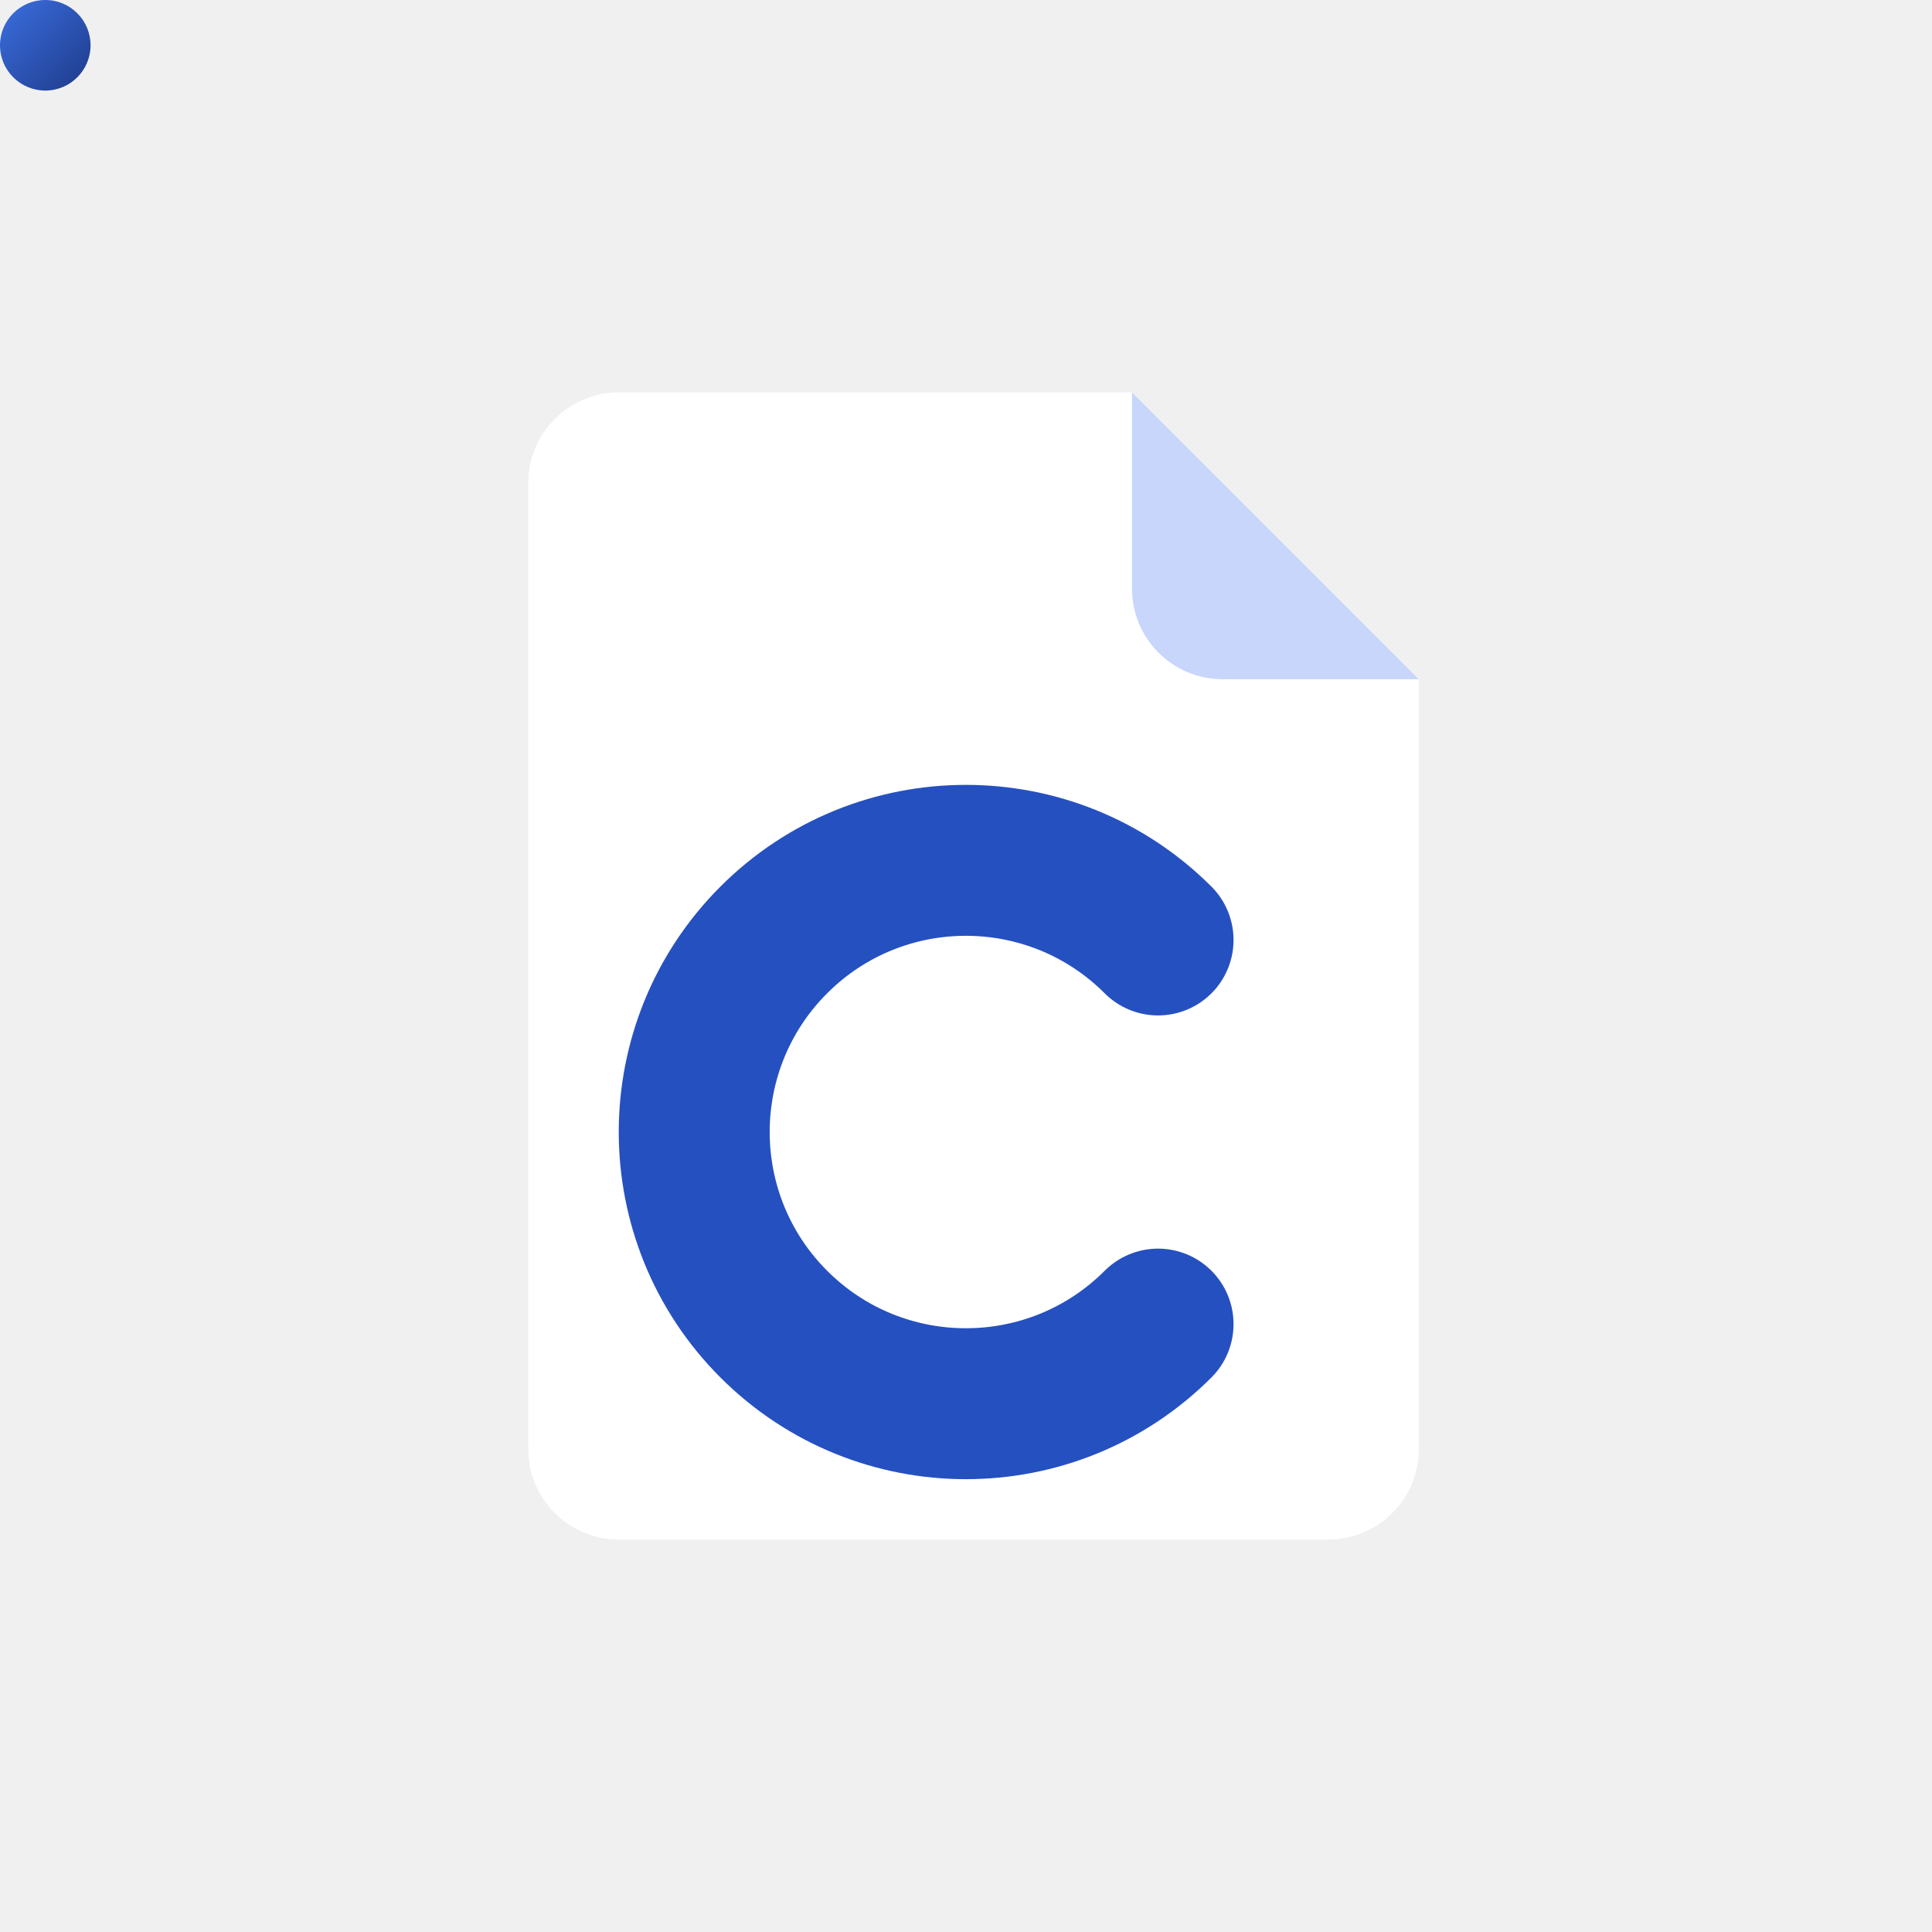
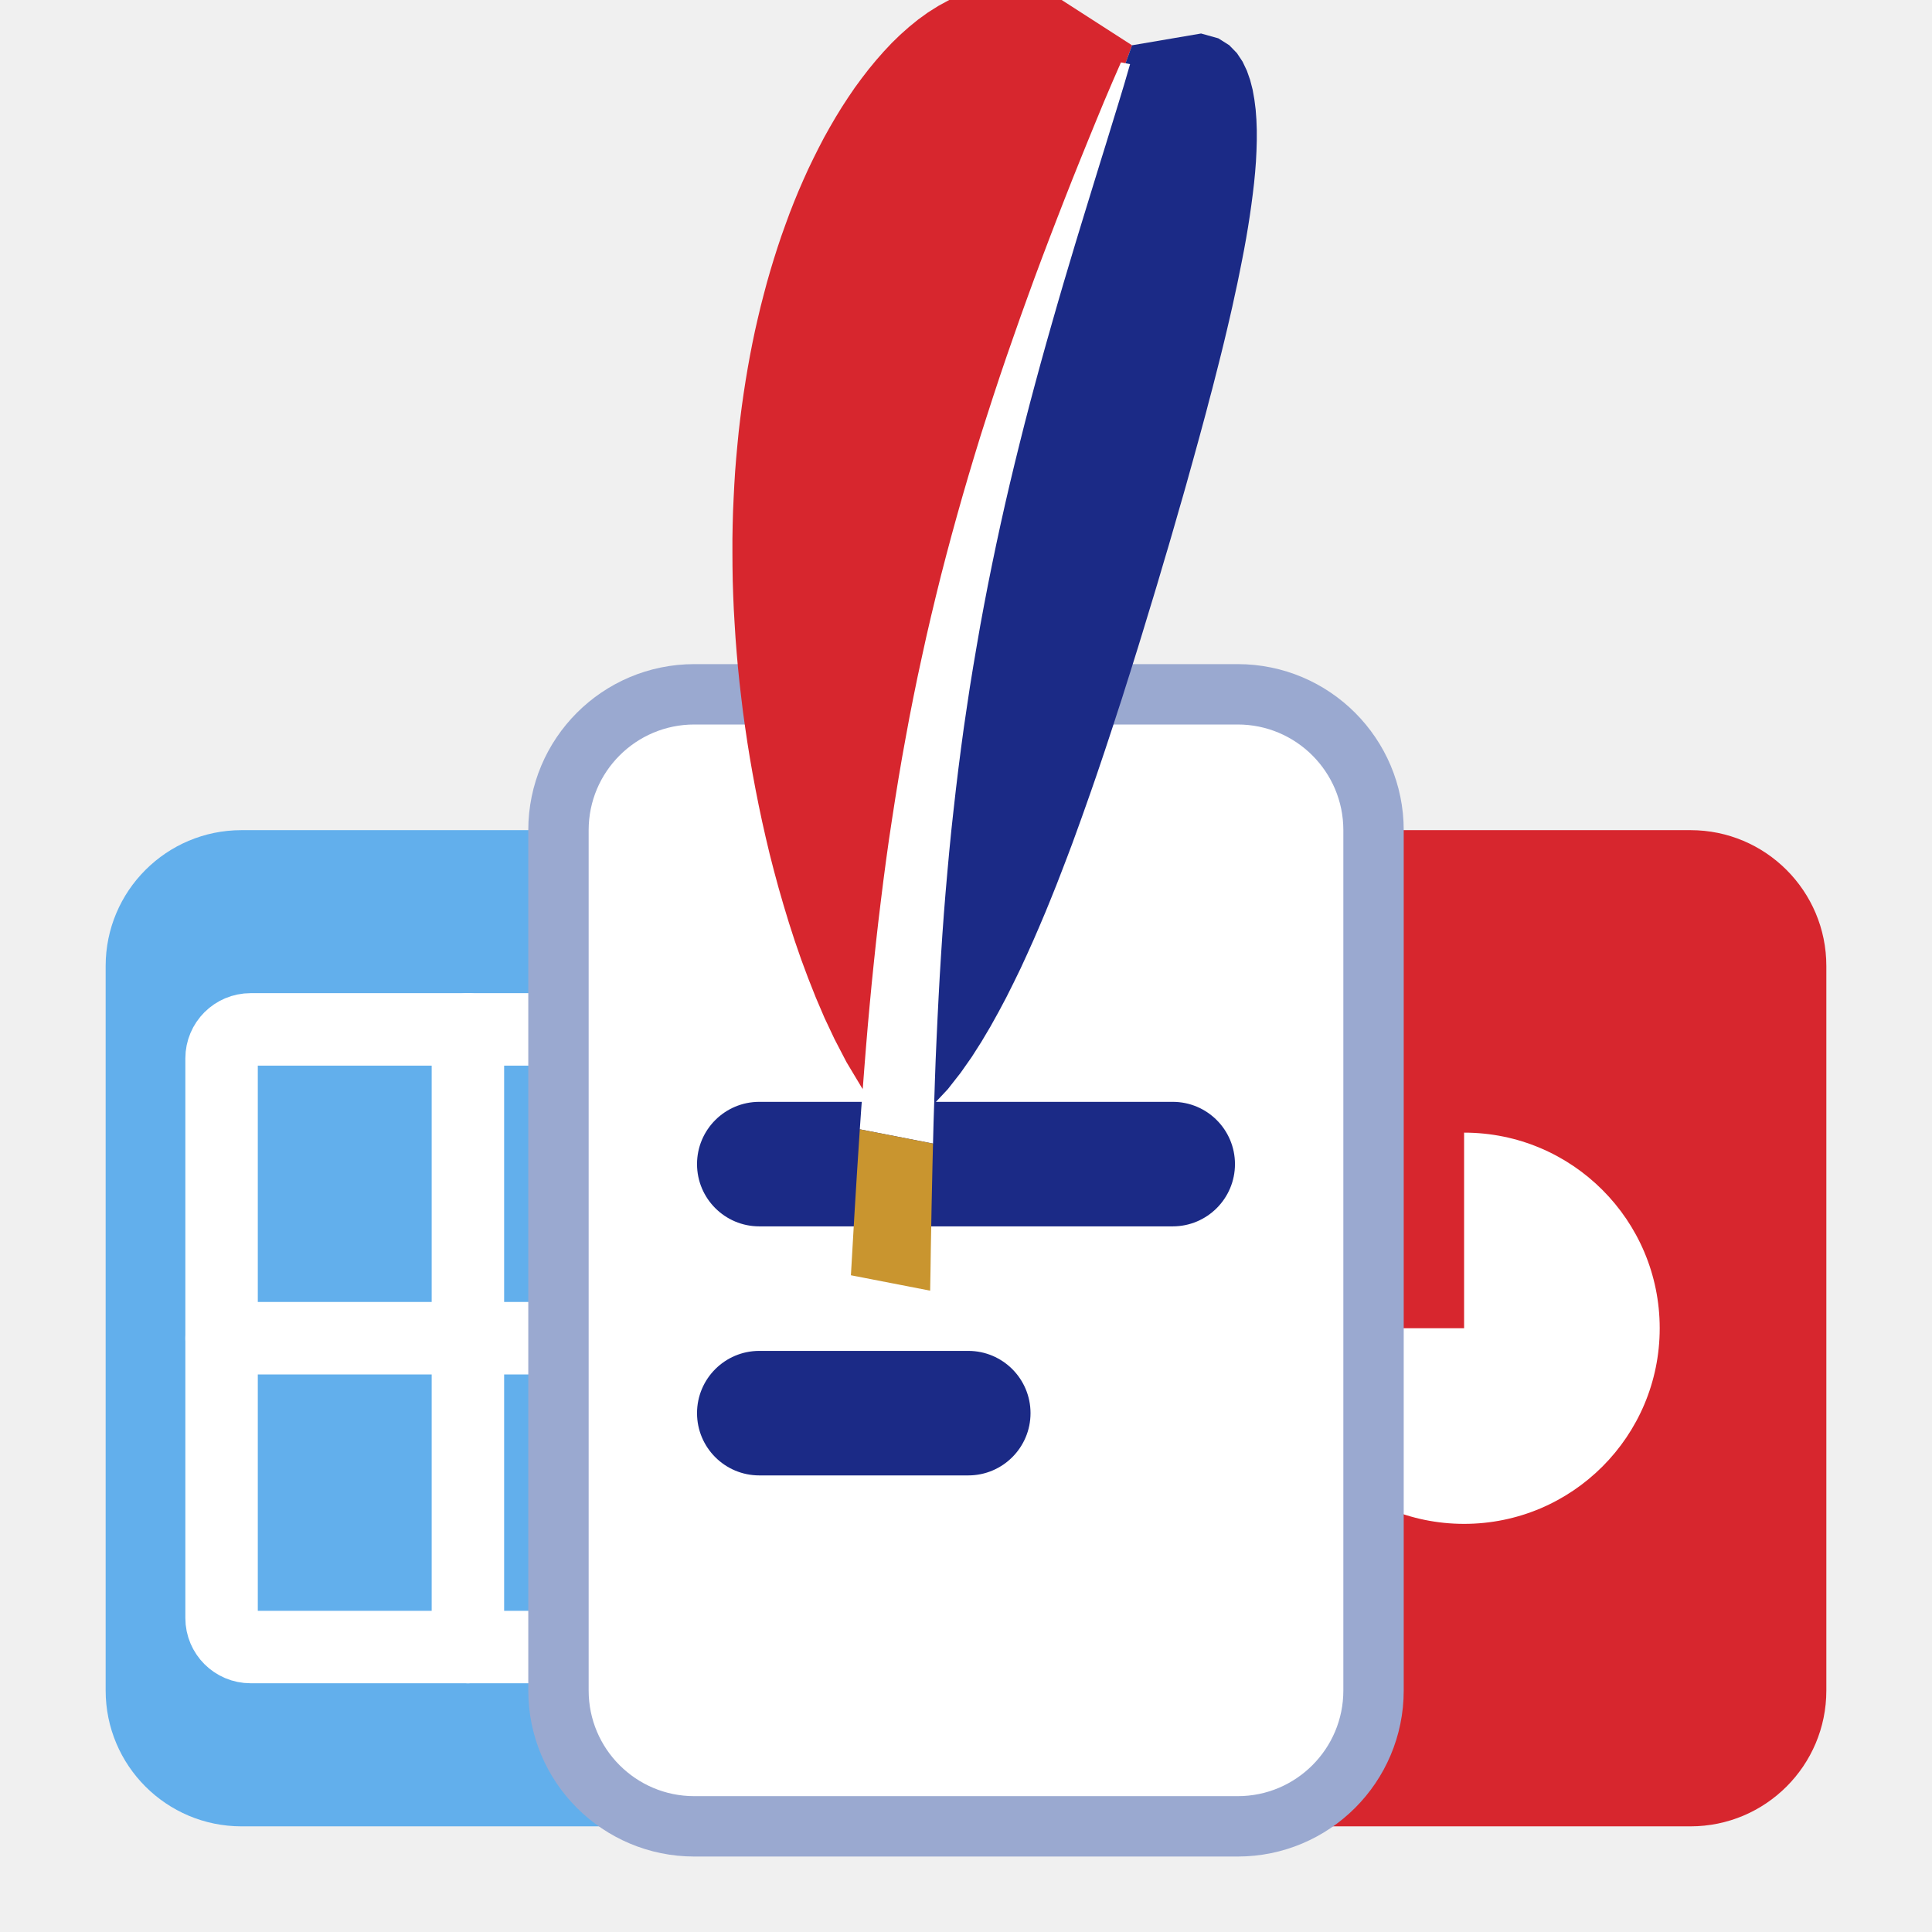
- <svg xmlns="http://www.w3.org/2000/svg" viewBox="0 0 512 512" width="24px" height="24px">
-   <defs>
-     <linearGradient id="ti" x1="0" y1="0" x2="1" y2="1">
-       <stop offset="0" stop-color="#3B6FE0" />
-       <stop offset="1" stop-color="#1E3A8A" />
-     </linearGradient>
-   </defs>
-   <rect width="24px" height="24px" rx="112" fill="url(#ti)" />
-   <path d="M164 104h136l76 76v204a24 24 0 0 1-24 24H164a24 24 0 0 1-24-24V128a24 24 0 0 1 24-24z" fill="#fff" />
-   <path d="M300 104v52a24 24 0 0 0 24 24h52z" fill="#C7D6FA" />
-   <path d="M306.9 249.1A72 72 0 1 0 306.9 350.9" fill="none" stroke="#2550C0" stroke-width="40" stroke-linecap="round" />
+ <svg xmlns="http://www.w3.org/2000/svg" viewBox="0 0 256 256" width="24px" height="24px">
+   <g transform="translate(0.00 0.00) scale(1)">
+     <defs>
+       <linearGradient id="p5sog75" gradientUnits="userSpaceOnUse" x1="121.84" y1="150.32" x2="150" y2="6">
+         <stop offset="0" stop-color="#D7262E" />
+         <stop offset="1" stop-color="#D7262E" />
+       </linearGradient>
+       <linearGradient id="p5sog76" gradientUnits="userSpaceOnUse" x1="121.84" y1="150.32" x2="150" y2="6">
+         <stop offset="0" stop-color="#1B2A86" />
+         <stop offset="1" stop-color="#1B2A86" />
+       </linearGradient>
+     </defs>
+     <rect x="14" y="110" width="96" height="132" rx="18" fill="#62AFEC" />
+     <rect x="29.36" y="136.4" width="65.28" height="81.84" rx="3.84" fill="none" stroke="#FFFFFF" stroke-width="9.6" stroke-linecap="round" stroke-linejoin="round" />
+     <line x1="62" y1="136.4" x2="62" y2="218.24" fill="none" stroke="#FFFFFF" stroke-width="9.6" stroke-linecap="round" stroke-linejoin="round" />
+     <line x1="29.36" y1="177.32" x2="94.64" y2="177.32" fill="none" stroke="#FFFFFF" stroke-width="9.6" stroke-linecap="round" stroke-linejoin="round" />
+     <rect x="146" y="110" width="96" height="132" rx="18" fill="#D7262E" />
+     <path d="M194,176 V150.08 A25.92,25.92 0 1 1 168.08,176 Z" fill="#FFFFFF" />
+     <rect x="74" y="92" width="108" height="150" rx="18" fill="#FFFFFF" />
+     <rect x="74" y="92" width="108" height="150" rx="18" fill="none" stroke="#9AA9D0" stroke-width="8" stroke-linecap="round" stroke-linejoin="round" />
+     <rect x="92.36" y="146" width="71.28" height="16.5" rx="8.25" fill="#1B2A86" />
+     <rect x="92.36" y="179" width="44.19" height="16.5" rx="8.25" fill="#1B2A86" />
+     <polygon points="118.82,149.73 118.9,148.08 118.98,146.43 119.07,144.79 119.16,143.14 119.25,141.49 119.35,139.85 119.45,138.2 119.56,136.56 119.67,134.92 119.79,133.27 119.91,131.63 120.03,129.99 120.16,128.35 120.3,126.71 120.44,125.08 120.59,123.44 120.74,121.81 120.9,120.17 121.06,118.54 121.24,116.91 121.41,115.28 121.6,113.65 121.79,112.02 121.99,110.4 122.19,108.77 122.41,107.15 122.63,105.53 122.85,103.91 123.09,102.29 123.33,100.67 123.58,99.06 123.83,97.44 124.1,95.83 124.37,94.22 124.65,92.61 124.94,91 125.23,89.39 125.53,87.79 125.84,86.18 126.16,84.58 126.49,82.98 126.82,81.38 127.16,79.78 127.51,78.18 127.87,76.59 128.23,74.99 128.6,73.4 128.98,71.81 129.37,70.22 129.76,68.63 130.16,67.05 130.57,65.46 130.98,63.88 131.41,62.3 131.84,60.72 132.27,59.14 132.71,57.56 133.16,55.98 133.62,54.41 134.08,52.83 134.55,51.26 135.02,49.69 135.5,48.12 135.99,46.55 136.48,44.98 136.98,43.41 137.48,41.84 137.99,40.28 138.5,38.71 139.02,37.15 139.54,35.59 140.06,34.02 140.59,32.46 141.12,30.9 141.66,29.34 142.2,27.78 142.74,26.22 143.29,24.67 143.84,23.11 144.39,21.55 144.95,20 145.5,18.44 146.06,16.88 146.62,15.33 147.18,13.77 147.74,12.22 148.31,10.66 148.87,9.11 149.44,7.55 150,6 150,6 139.39,-0.83 135.88,-1.73 133.25,-1.91 131.05,-1.72 129.13,-1.3 127.4,-0.72 125.81,-0.02 124.34,0.78 122.96,1.65 121.67,2.58 120.44,3.58 119.27,4.62 118.16,5.7 117.1,6.83 116.08,7.99 115.1,9.18 114.16,10.4 113.25,11.64 112.38,12.92 111.54,14.21 110.73,15.53 109.95,16.87 109.19,18.23 108.47,19.61 107.77,21.01 107.09,22.42 106.44,23.86 105.81,25.31 105.21,26.77 104.63,28.25 104.08,29.75 103.54,31.26 103.03,32.78 102.54,34.32 102.07,35.87 101.62,37.44 101.2,39.02 100.79,40.61 100.41,42.21 100.04,43.83 99.7,45.46 99.38,47.1 99.08,48.76 98.8,50.43 98.54,52.11 98.3,53.8 98.08,55.51 97.88,57.22 97.71,58.95 97.55,60.7 97.41,62.45 97.3,64.22 97.21,66 97.13,67.79 97.08,69.6 97.05,71.42 97.05,73.25 97.06,75.09 97.09,76.95 97.15,78.82 97.23,80.71 97.34,82.61 97.46,84.52 97.61,86.45 97.78,88.4 97.98,90.36 98.21,92.34 98.45,94.33 98.73,96.34 99.03,98.37 99.36,100.42 99.72,102.49 100.11,104.58 100.53,106.7 100.98,108.83 101.47,111 101.99,113.19 102.56,115.41 103.17,117.66 103.83,119.95 104.54,122.29 105.31,124.67 106.15,127.1 107.08,129.6 108.1,132.18 109.25,134.87 110.58,137.69 112.16,140.73 114.22,144.17 118.82,149.73" fill="url(#p5sog75)" />
+     <polygon points="118.82,149.73 118.9,148.08 118.98,146.43 119.07,144.79 119.16,143.14 119.25,141.49 119.35,139.85 119.45,138.2 119.56,136.56 119.67,134.92 119.79,133.27 119.91,131.63 120.03,129.99 120.16,128.35 120.3,126.71 120.44,125.08 120.59,123.44 120.74,121.81 120.9,120.17 121.06,118.54 121.24,116.91 121.41,115.28 121.6,113.65 121.79,112.02 121.99,110.4 122.19,108.77 122.41,107.15 122.63,105.53 122.85,103.91 123.09,102.29 123.33,100.67 123.58,99.06 123.83,97.44 124.1,95.83 124.37,94.22 124.65,92.61 124.94,91 125.23,89.39 125.53,87.79 125.84,86.18 126.16,84.58 126.49,82.98 126.82,81.38 127.16,79.78 127.51,78.18 127.87,76.59 128.23,74.99 128.6,73.4 128.98,71.81 129.37,70.22 129.76,68.63 130.16,67.05 130.57,65.46 130.98,63.88 131.41,62.3 131.84,60.72 132.27,59.14 132.71,57.56 133.16,55.98 133.62,54.41 134.08,52.83 134.55,51.26 135.02,49.69 135.5,48.12 135.99,46.55 136.48,44.98 136.98,43.41 137.48,41.84 137.99,40.28 138.5,38.71 139.02,37.15 139.54,35.59 140.06,34.02 140.59,32.46 141.12,30.9 141.66,29.34 142.2,27.78 142.74,26.22 143.29,24.67 143.84,23.11 144.39,21.55 144.95,20 145.5,18.44 146.06,16.88 146.62,15.33 147.18,13.77 147.74,12.22 148.31,10.66 148.87,9.11 149.44,7.55 150,6 150,6 159.15,4.44 161.44,5.08 162.88,5.99 163.9,7.04 164.65,8.17 165.22,9.37 165.65,10.6 165.98,11.88 166.21,13.18 166.38,14.51 166.48,15.85 166.53,17.22 166.53,18.6 166.49,20 166.42,21.41 166.31,22.83 166.17,24.27 166,25.71 165.81,27.16 165.6,28.63 165.37,30.1 165.12,31.58 164.85,33.07 164.56,34.57 164.26,36.07 163.95,37.59 163.62,39.1 163.29,40.63 162.94,42.16 162.58,43.7 162.21,45.25 161.83,46.8 161.44,48.35 161.04,49.92 160.64,51.49 160.22,53.06 159.81,54.64 159.38,56.23 158.95,57.82 158.51,59.42 158.07,61.02 157.62,62.63 157.17,64.25 156.71,65.87 156.24,67.49 155.77,69.13 155.3,70.76 154.82,72.41 154.33,74.05 153.84,75.71 153.35,77.37 152.85,79.03 152.34,80.7 151.83,82.38 151.32,84.06 150.8,85.75 150.27,87.44 149.74,89.14 149.2,90.84 148.66,92.56 148.1,94.27 147.54,96 146.97,97.73 146.4,99.46 145.81,101.21 145.22,102.95 144.61,104.71 143.99,106.47 143.36,108.25 142.72,110.02 142.07,111.81 141.39,113.61 140.7,115.41 140,117.22 139.27,119.04 138.52,120.88 137.74,122.72 136.94,124.57 136.1,126.44 135.23,128.33 134.31,130.22 133.35,132.14 132.32,134.08 131.23,136.04 130.05,138.03 128.75,140.07 127.29,142.15 125.59,144.32 123.43,146.63 118.82,149.73" fill="url(#p5sog76)" />
+     <polygon points="113.93,149.64 114.12,146.89 114.33,144.13 114.54,141.38 114.76,138.62 114.99,135.88 115.24,133.13 115.5,130.39 115.78,127.64 116.07,124.91 116.38,122.17 116.71,119.44 117.05,116.71 117.41,113.99 117.79,111.27 118.2,108.55 118.62,105.84 119.06,103.13 119.52,100.43 120.01,97.73 120.51,95.03 121.04,92.34 121.59,89.65 122.17,86.97 122.76,84.29 123.38,81.61 124.02,78.95 124.68,76.28 125.37,73.62 126.08,70.96 126.81,68.31 127.56,65.66 128.33,63.02 129.12,60.38 129.93,57.74 130.77,55.11 131.62,52.48 132.49,49.85 133.38,47.23 134.29,44.62 135.21,42 136.15,39.39 137.1,36.78 138.07,34.18 139.06,31.57 140.06,28.97 141.07,26.37 142.09,23.78 143.13,21.19 144.18,18.6 145.24,16.01 146.31,13.42 147.41,10.84 148.53,8.27 149.74,8.5 148.97,11.15 148.17,13.79 147.36,16.42 146.55,19.06 145.73,21.7 144.92,24.33 144.11,26.97 143.3,29.61 142.5,32.24 141.71,34.88 140.92,37.53 140.15,40.17 139.39,42.82 138.64,45.46 137.9,48.12 137.18,50.77 136.47,53.43 135.78,56.09 135.11,58.75 134.45,61.42 133.81,64.09 133.19,66.76 132.59,69.44 132.01,72.12 131.45,74.81 130.91,77.49 130.39,80.19 129.89,82.89 129.42,85.59 128.96,88.29 128.52,91 128.11,93.72 127.71,96.43 127.34,99.16 126.99,101.88 126.66,104.61 126.35,107.35 126.05,110.09 125.78,112.83 125.53,115.57 125.29,118.32 125.07,121.07 124.87,123.83 124.69,126.59 124.52,129.35 124.37,132.11 124.23,134.88 124.1,137.65 123.98,140.42 123.88,143.2 123.79,145.98 123.7,148.75 123.63,151.53" fill="#FFFFFF" />
+     <polygon points="112.75,168.98 112.91,166.21 113.07,163.45 113.23,160.69 113.4,157.92 113.57,155.16 113.75,152.4 113.93,149.64 123.63,151.53 123.56,154.32 123.5,157.1 123.44,159.88 123.39,162.67 123.34,165.45 123.3,168.24 123.25,171.02" fill="#C9952F" />
+   </g>
</svg>
